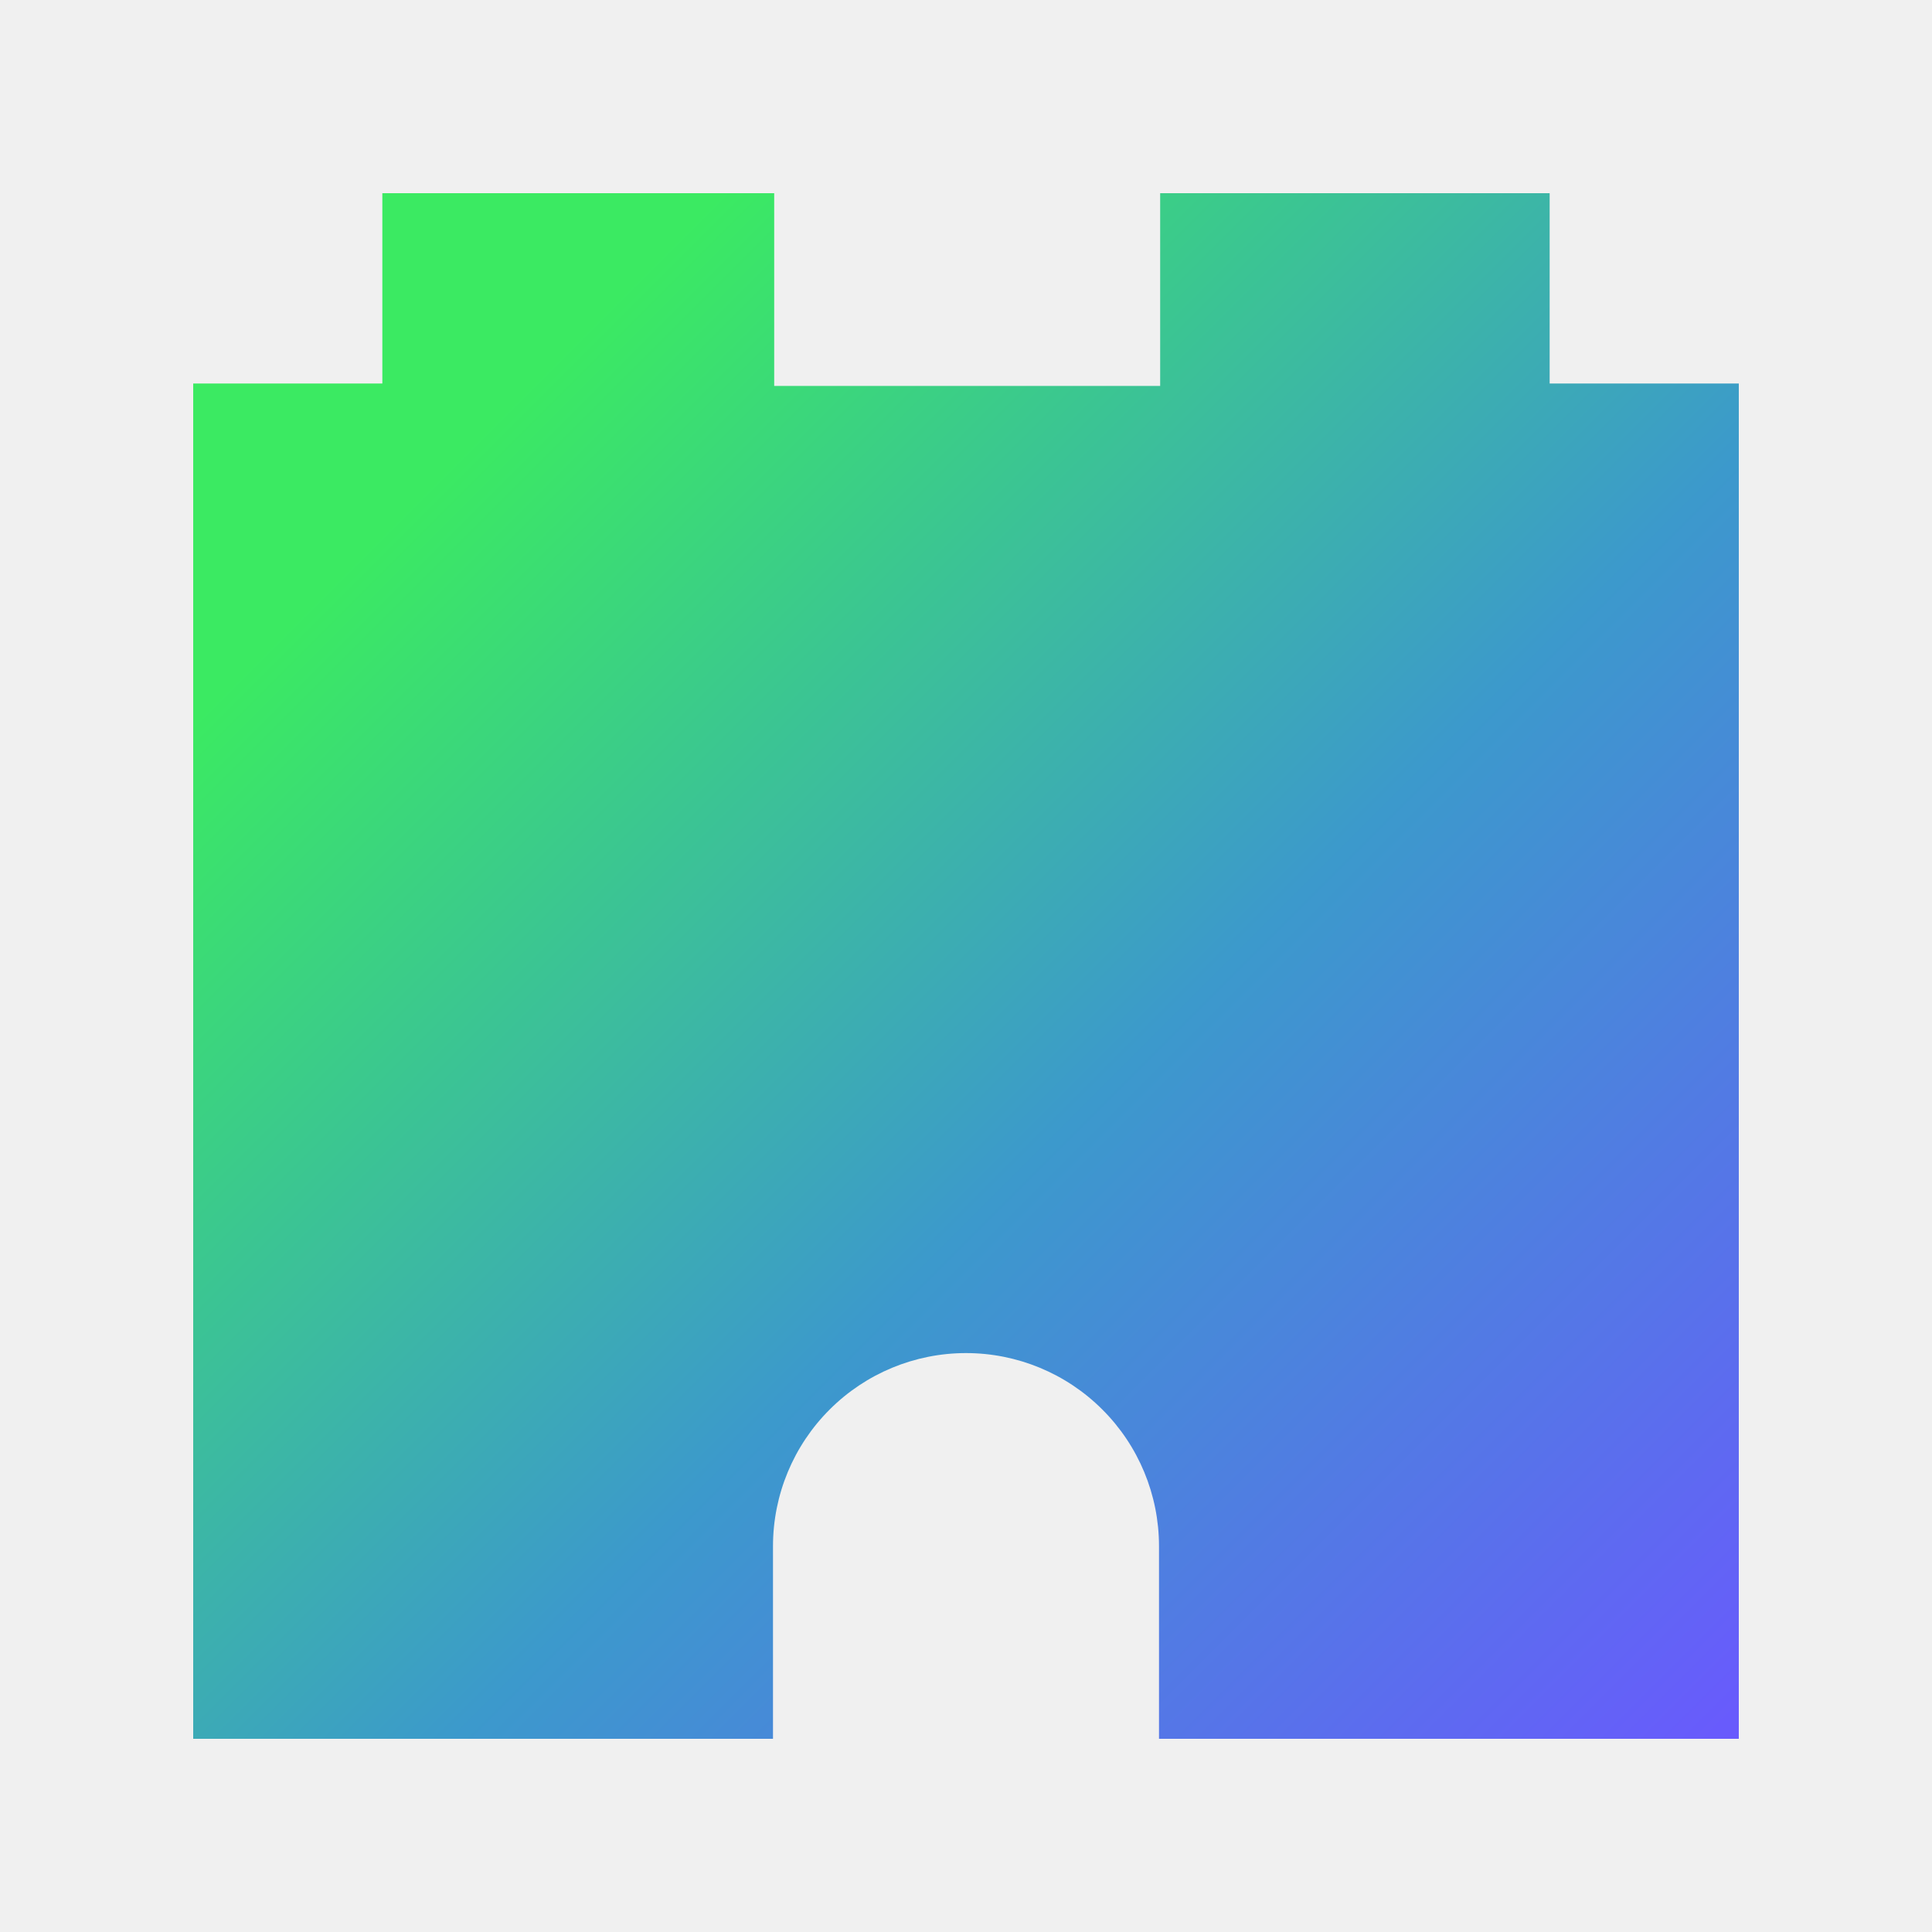
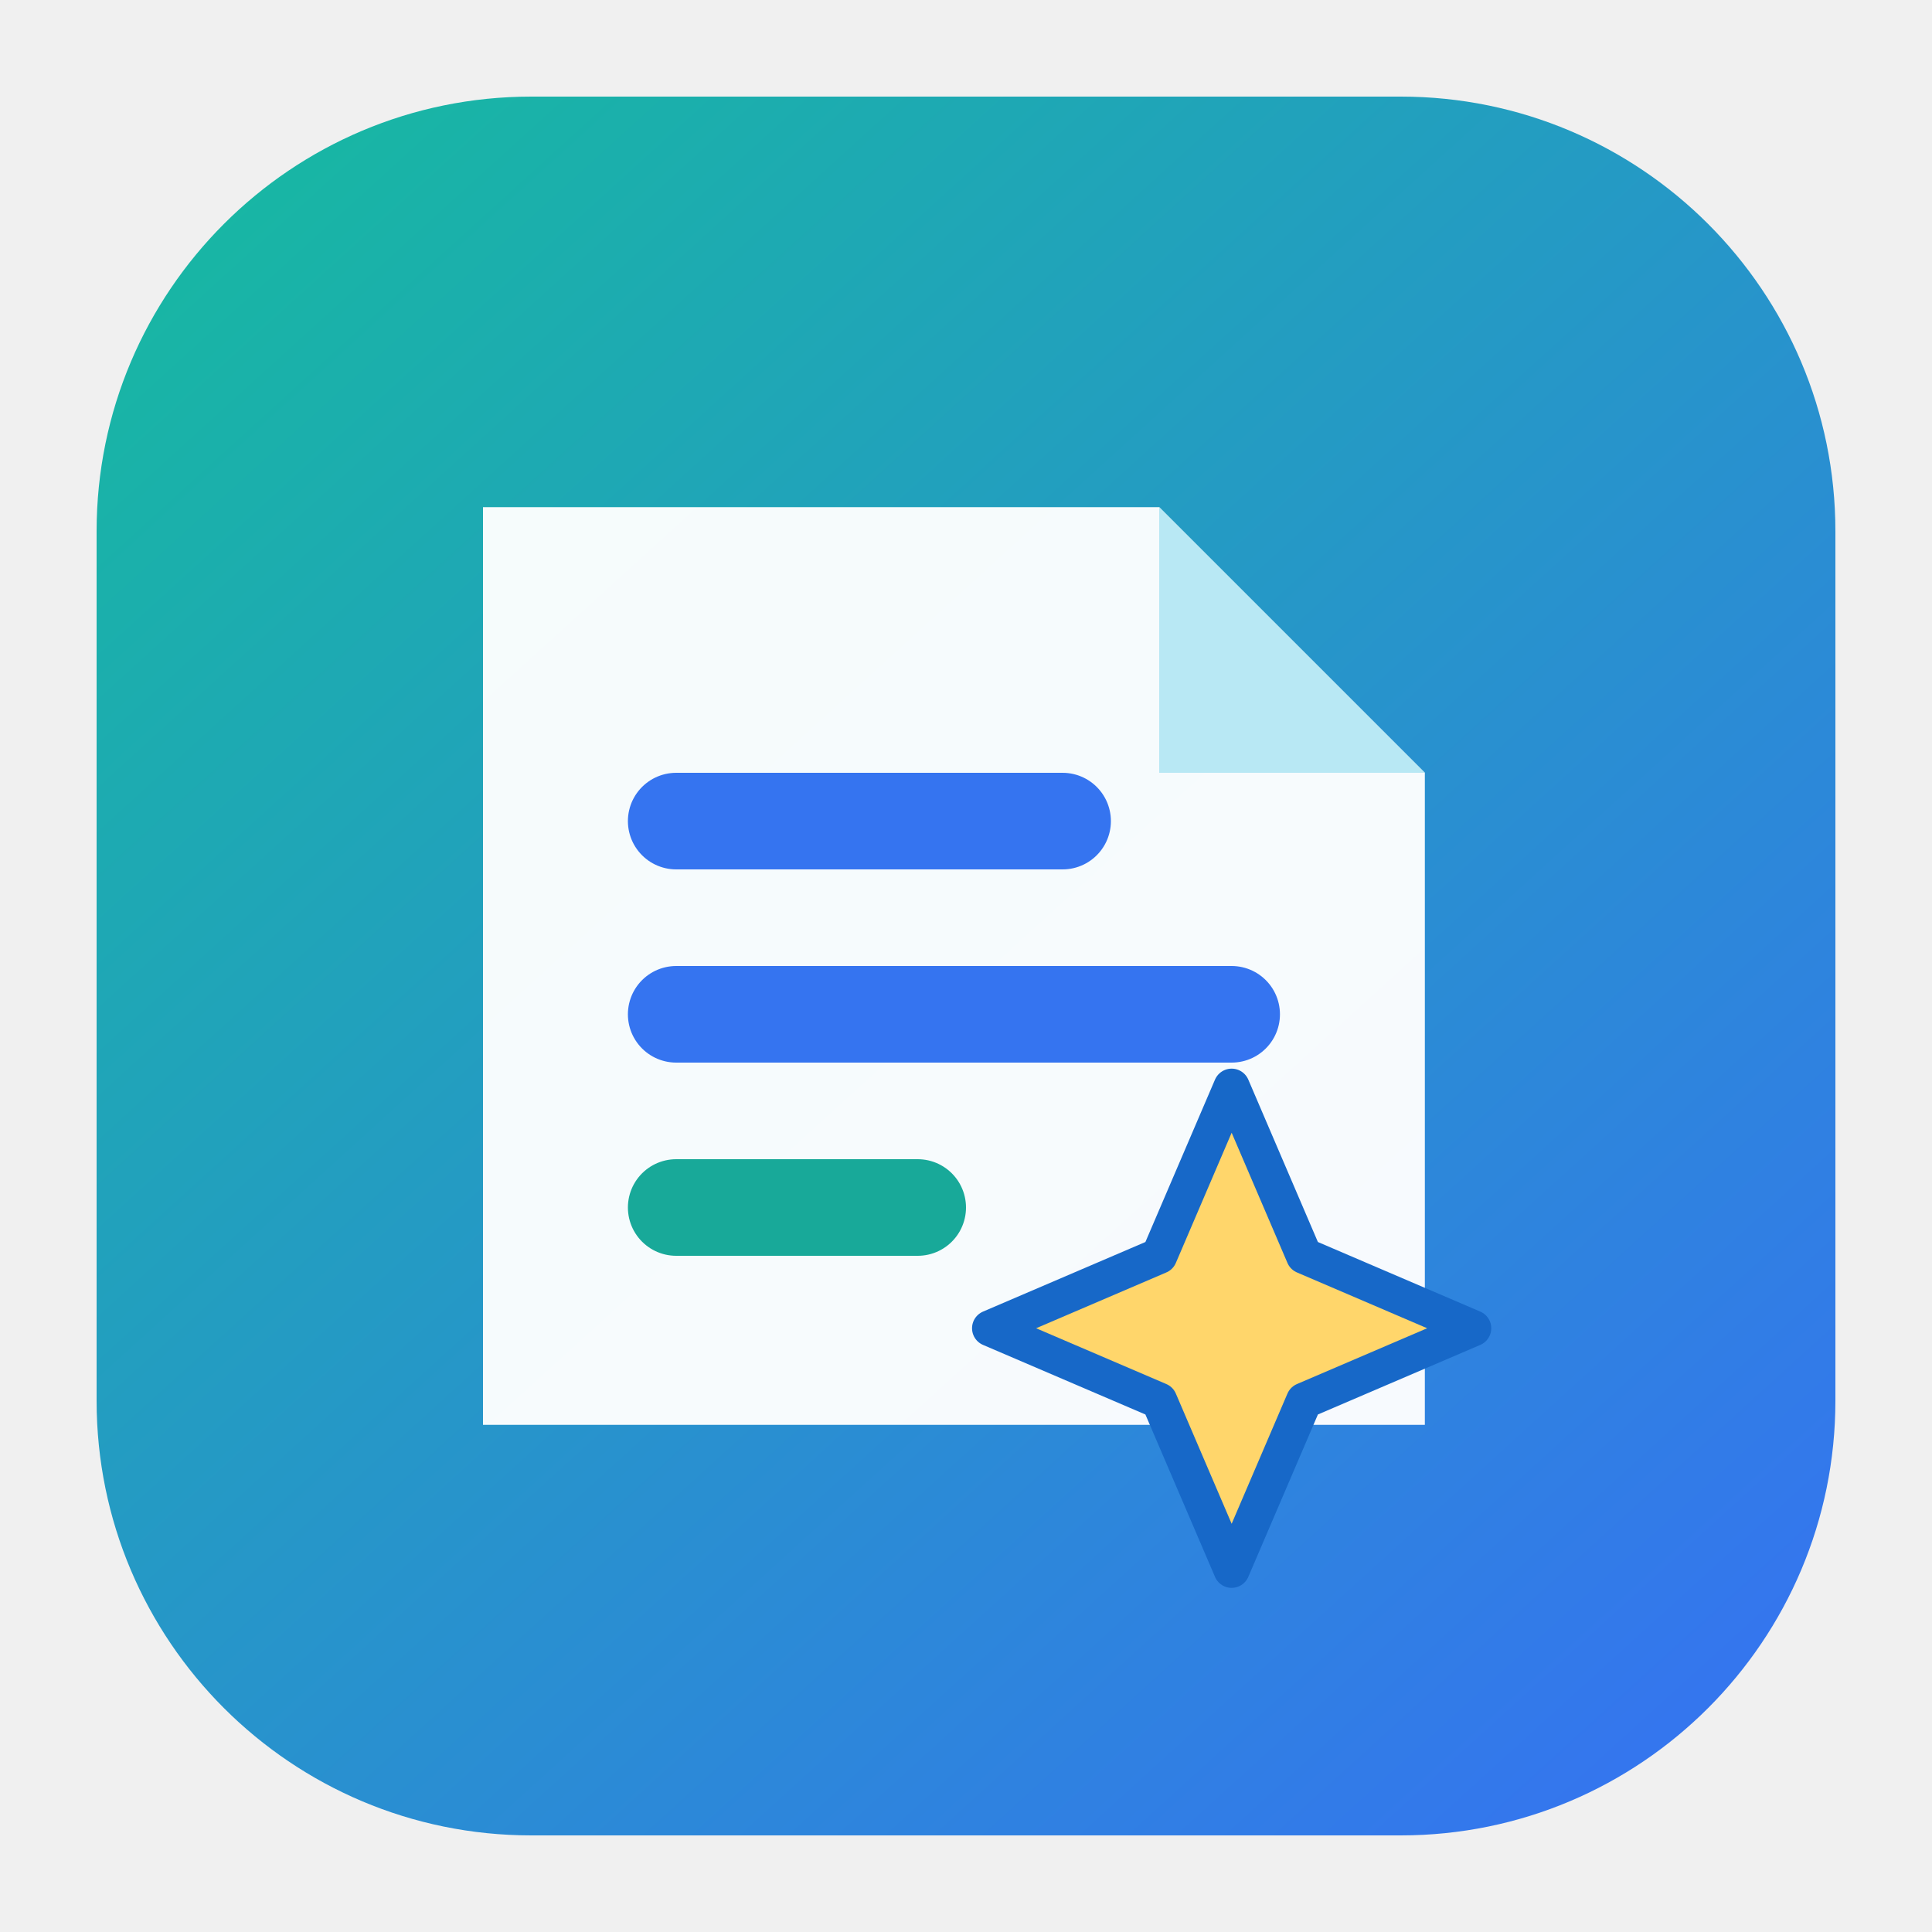
<svg xmlns="http://www.w3.org/2000/svg" width="40" height="40" viewBox="0 0 40 40" fill="none">
-   <path d="M32.084 7.94V4H24.02V7.99H16.029V4H7.916V7.94H4V36H16.004V32.005C16.006 30.946 16.427 29.931 17.177 29.183C17.926 28.434 18.941 28.014 20 28.014C21.059 28.014 22.074 28.434 22.823 29.183C23.573 29.931 23.994 30.946 23.996 32.005V36H36V7.94H32.084Z" fill="url(#paint0_linear)" />
  <defs>
-     <linearGradient id="paint0_linear" x1="2.942" y1="4.9" x2="37.777" y2="39.734" gradientUnits="userSpaceOnUse">
-       <stop offset="0.159" stop-color="#3BEA62" />
-       <stop offset="0.54" stop-color="#3C99CC" />
-       <stop offset="0.937" stop-color="#6B57FF" />
+     <linearGradient id="background" x1="5" y1="4" x2="35" y2="37" gradientUnits="userSpaceOnUse">
+       <stop stop-color="#18B6A4" />
+       <stop offset="1" stop-color="#3574F0" />
    </linearGradient>
  </defs>
+   <rect x="2" y="2" width="36" height="36" rx="9" fill="url(#background)" />
+   <path d="M10 10.5H24L29.5 16V29.5H10V10.5Z" fill="white" fill-opacity="0.96" />
+   <path d="M24 10.5V16H29.5" fill="#B8E8F4" />
+   <path d="M14 17H22" stroke="#3574F0" stroke-width="2" stroke-linecap="round" />
+   <path d="M14 21H25.5" stroke="#3574F0" stroke-width="2" stroke-linecap="round" />
+   <path d="M14 25H19" stroke="#18A999" stroke-width="2" stroke-linecap="round" />
+   <path d="M25.5 22.5L27 26L30.5 27.5L27 29L25.5 32.5L24 29L20.5 27.5L24 26L25.5 22.5Z" fill="#FFD66B" stroke="#1768C8" stroke-width="0.75" stroke-linejoin="round" />
</svg>
